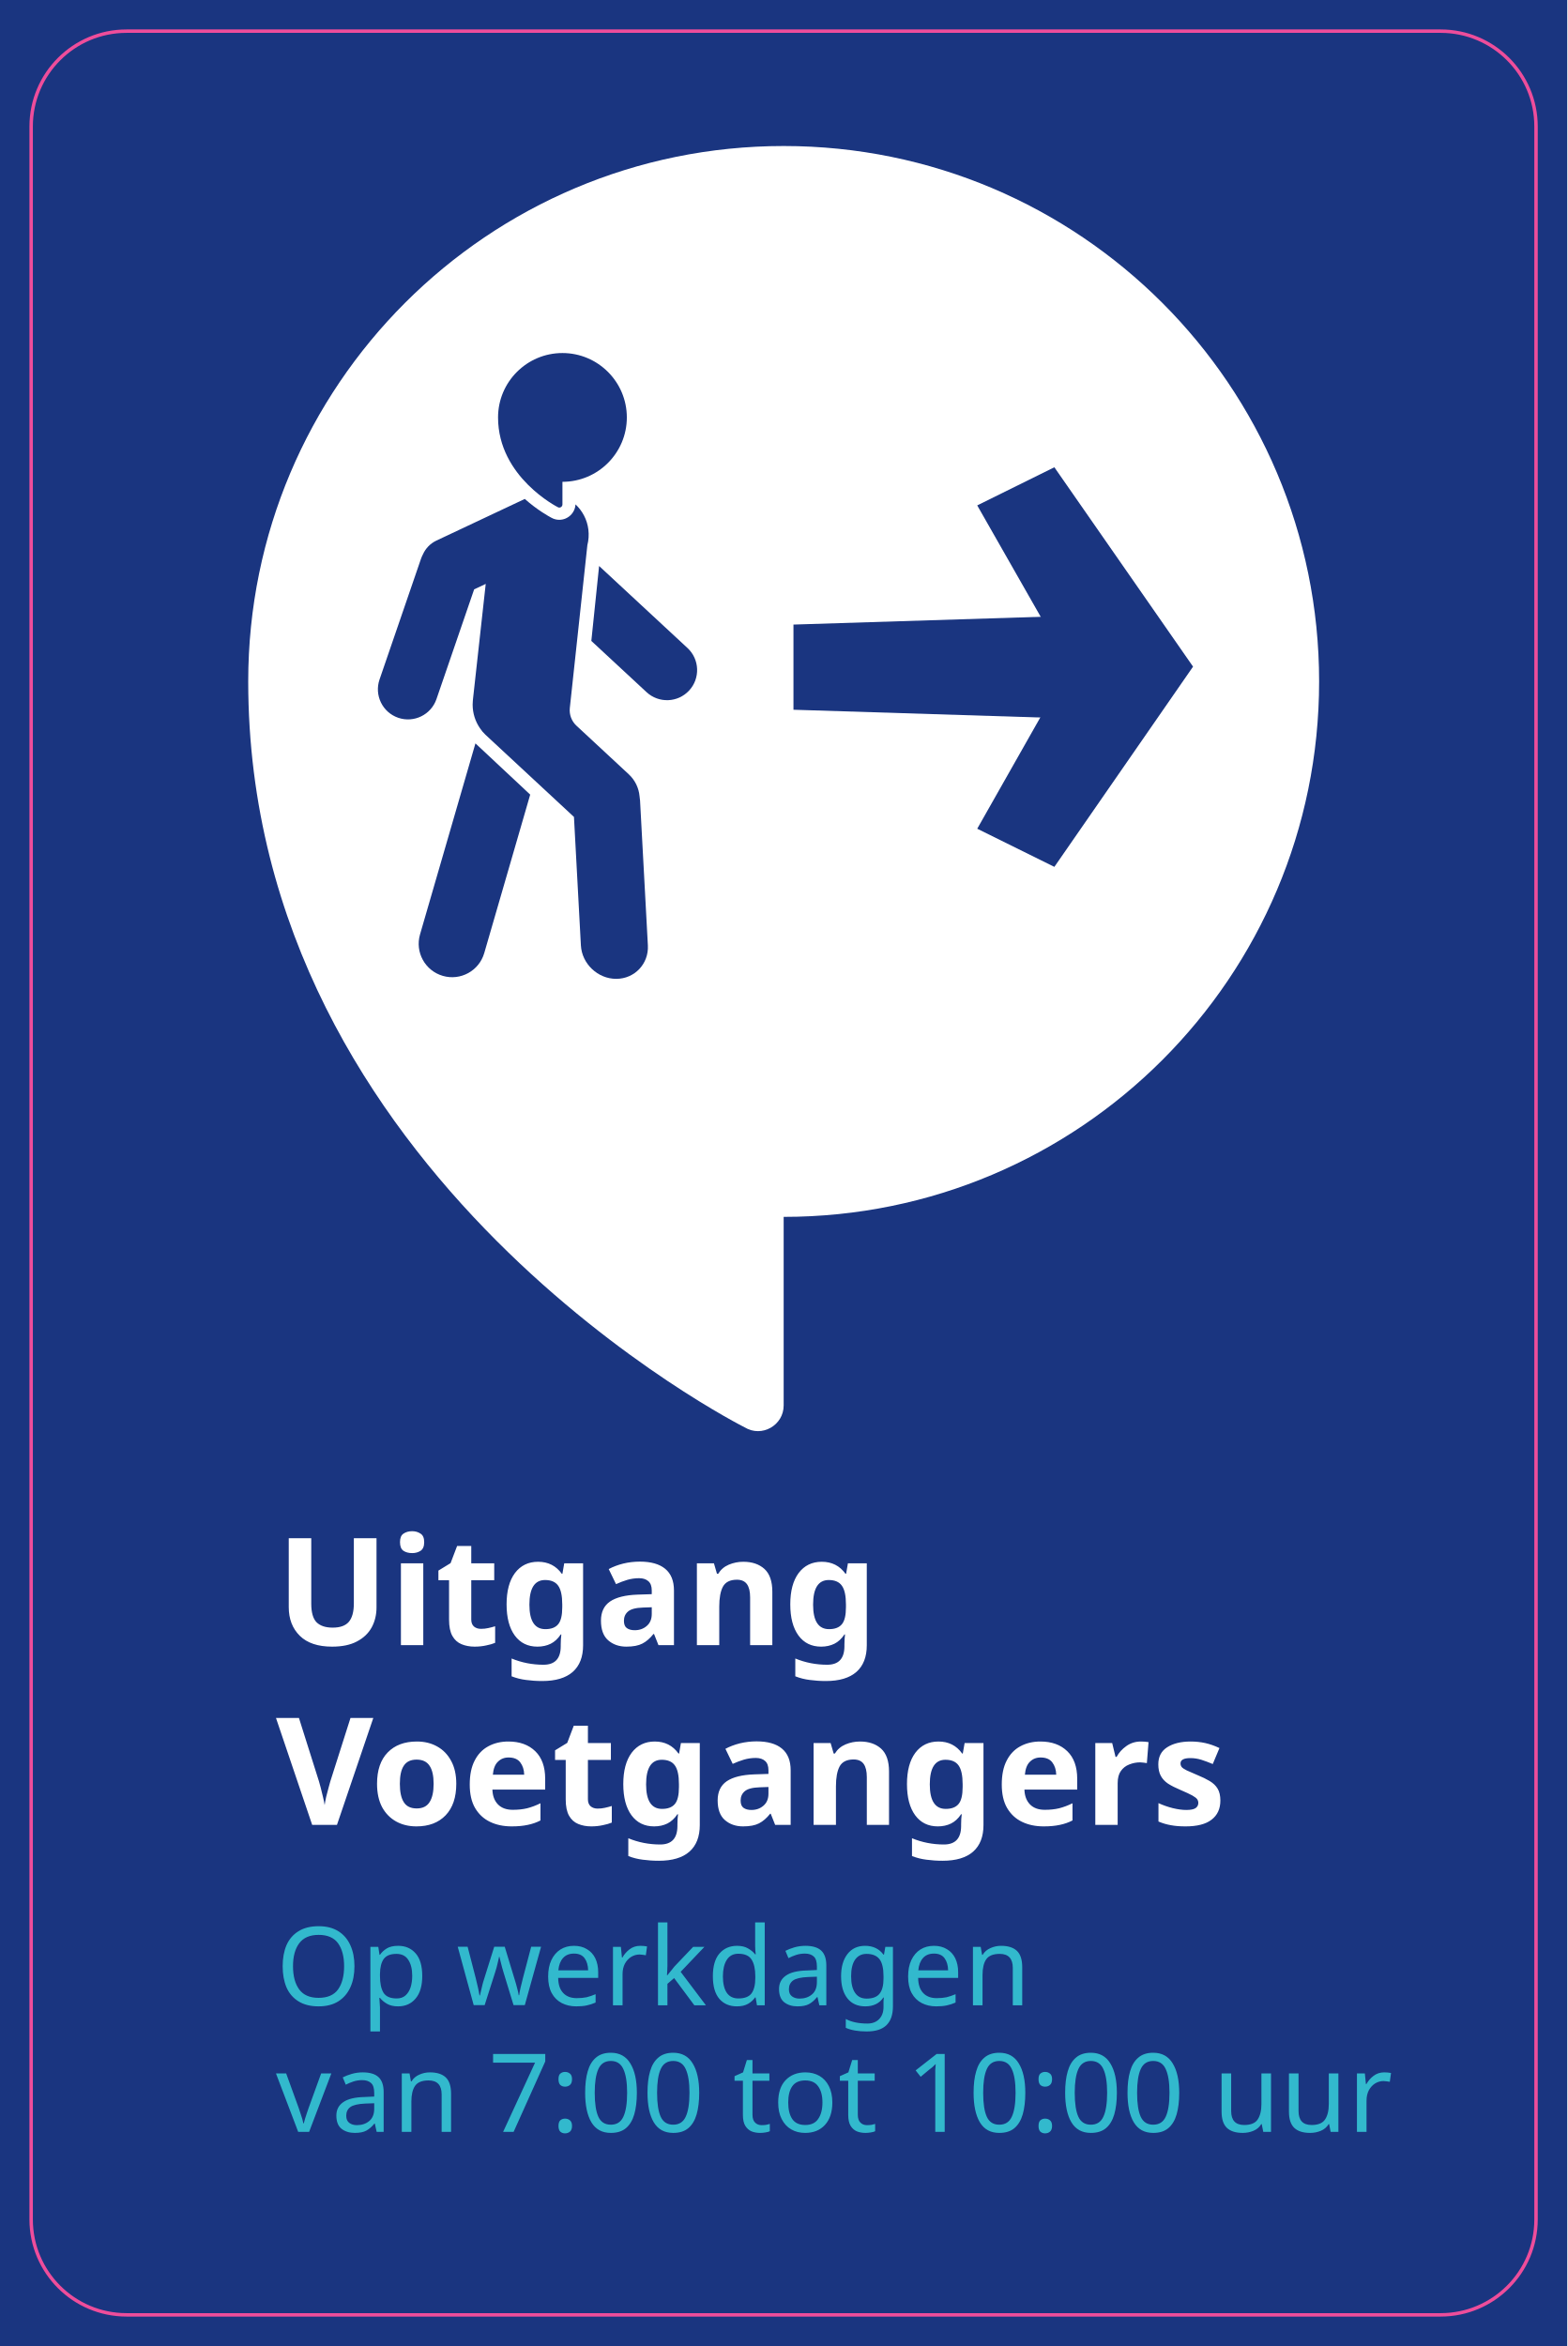
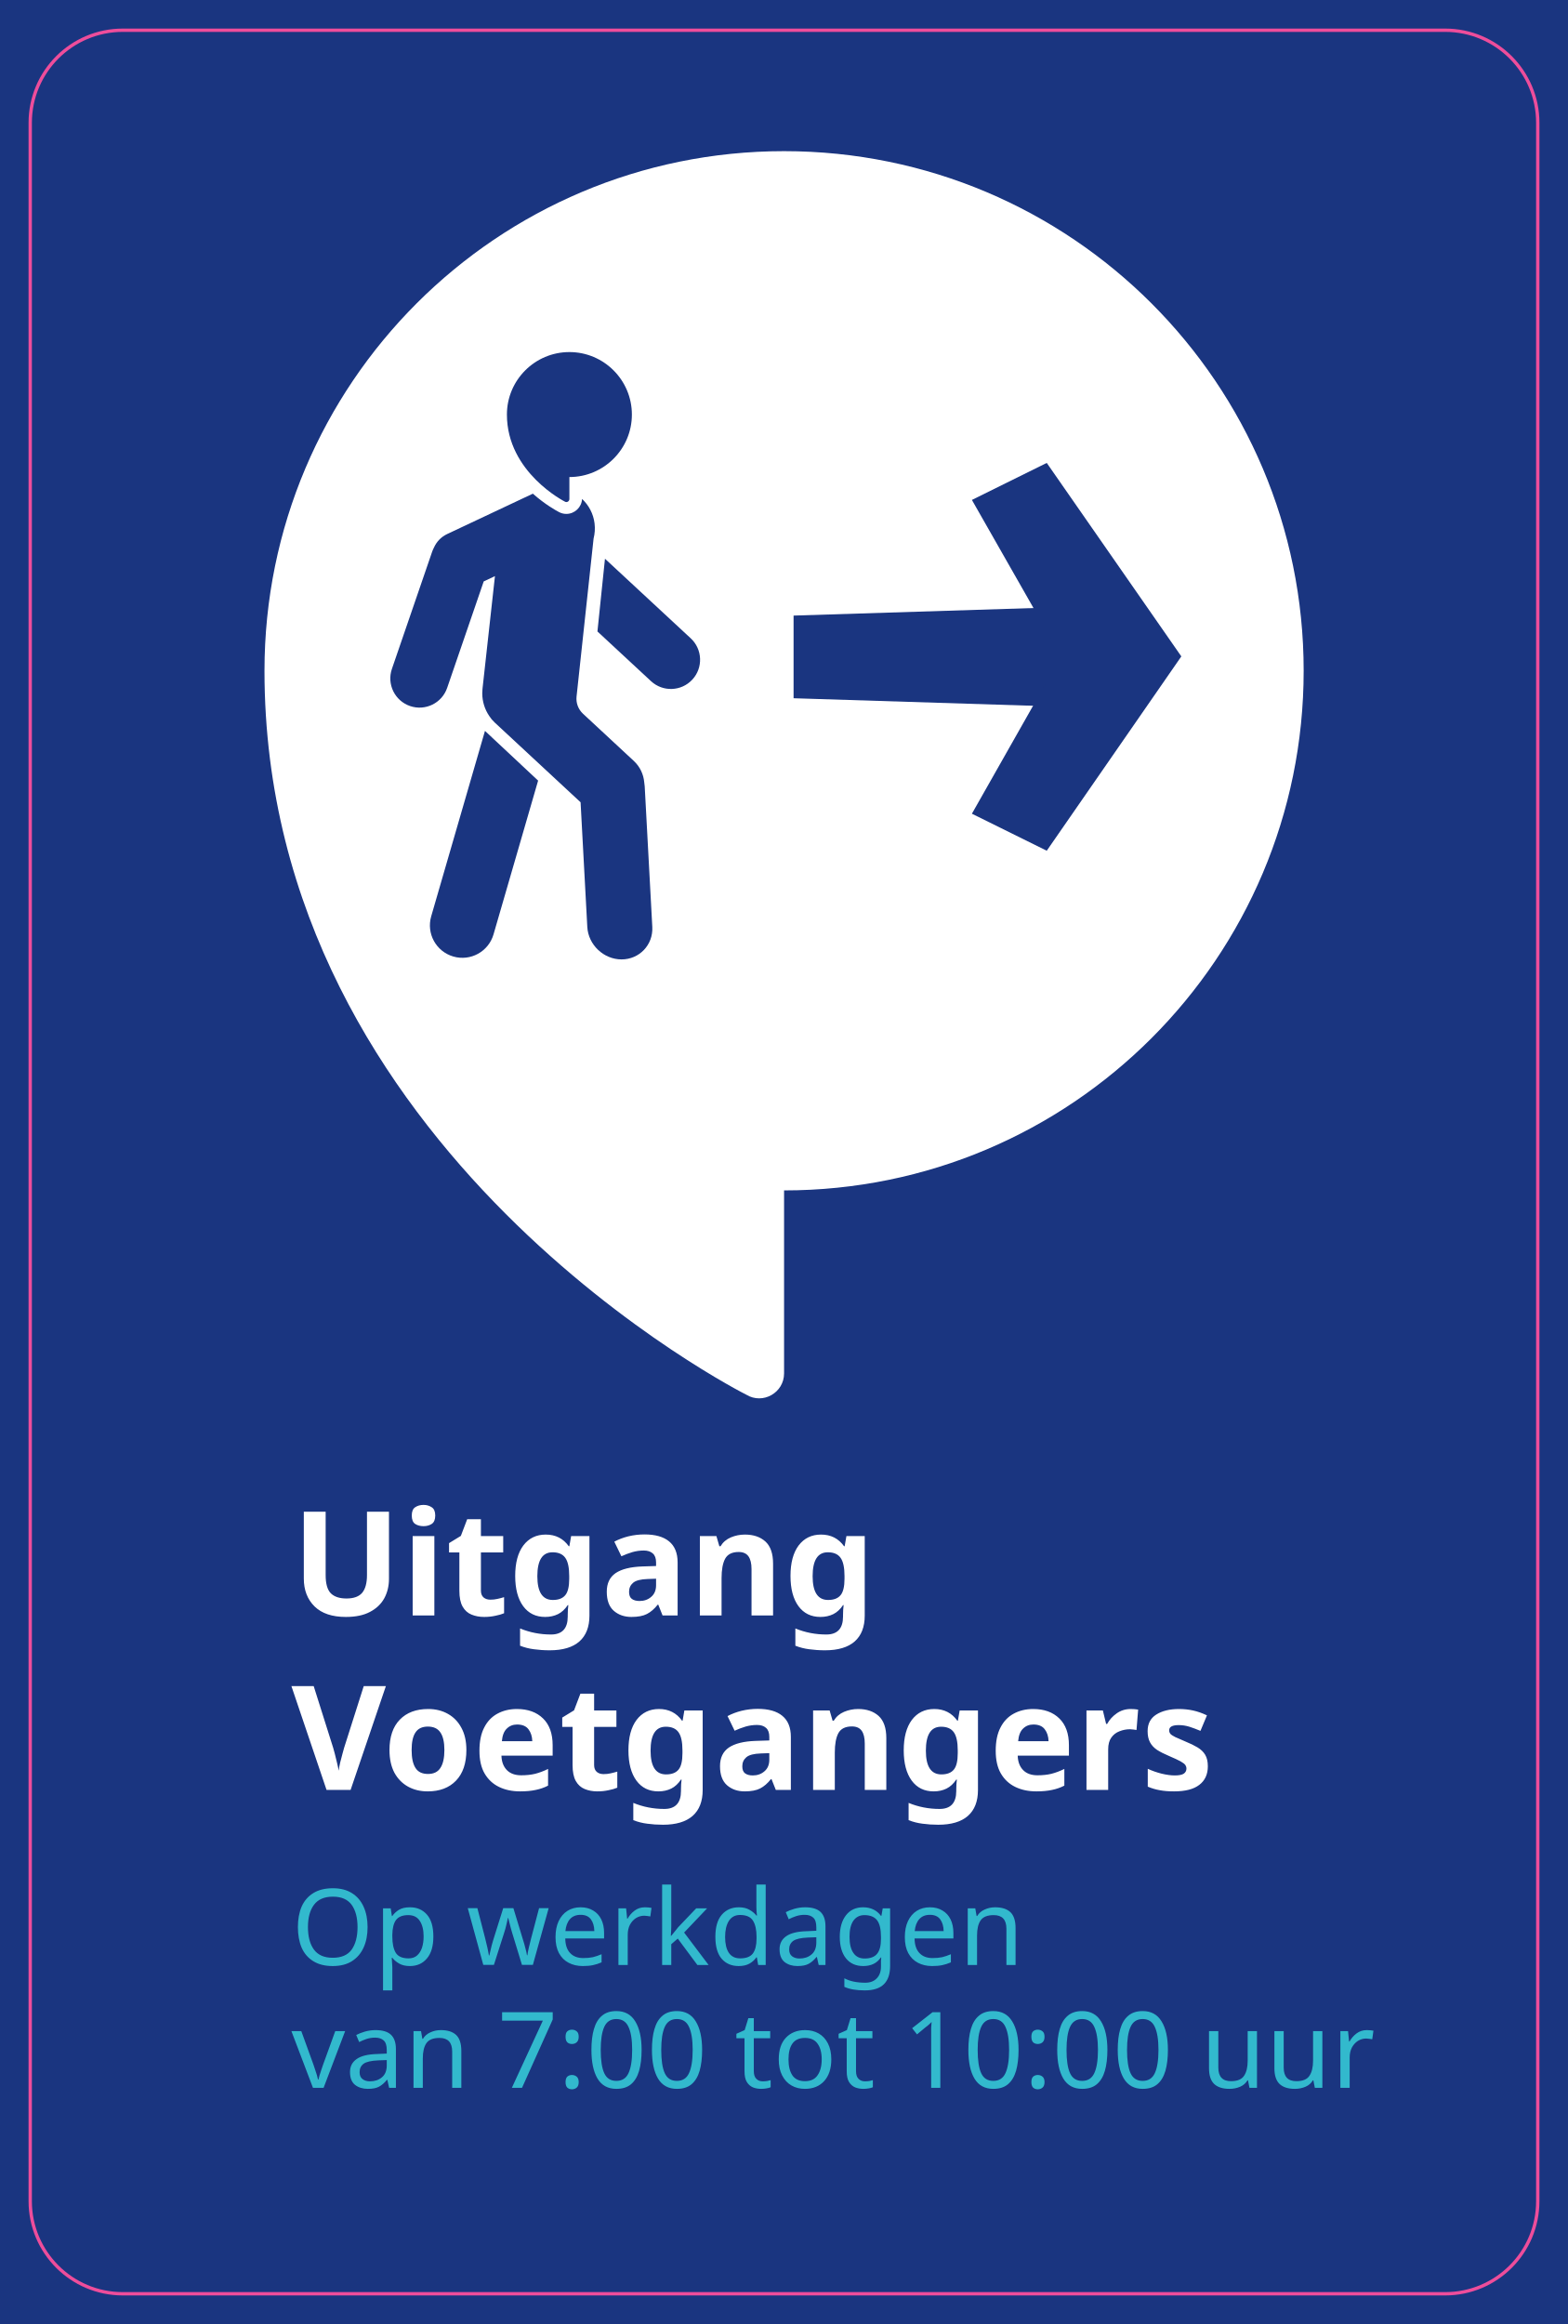
- <svg xmlns="http://www.w3.org/2000/svg" width="161mm" height="241mm" viewBox="0 0 161 241">
+ <svg xmlns="http://www.w3.org/2000/svg" width="166mm" height="246mm" viewBox="0 0 166 246">
  <g id="py-app-sign-kolom-looproute-rechts-template">
-     <rect x="0" y="0" width="161" height="241" fill="#1A3580" id="bleed-background" data-variable="background-colour" />
+     <rect x="0" y="0" width="166" height="246" fill="#1A3580" id="bleed-background" data-variable="background-colour" />
    <g id="py-atom-shape-bubble-solid">
-       <g data-element="py-atom-shape-bubble-solid" transform="translate(25.5 15) scale(3.056 3.056)">
+       <g data-element="py-atom-shape-bubble-solid" transform="translate(28 16) scale(3.056 3.056)">
        <path d="M18 0C8.059 0 0 8.058 0 17.998C0 34.701 16.691 43.073 16.691 43.073C17.264 43.423 18 43.006 18 42.335L18 35.997C27.941 35.997 36 27.939 36 17.998C36 8.058 27.941 0 18 0" fill="#FFFFFF" />
      </g>
    </g>
    <g id="py-atom-figure-walk">
-       <g data-element="py-atom-figure-walk" transform="translate(38.435 36.267) scale(1.264 1.264)">
+       <g data-element="py-atom-figure-walk" transform="translate(40.935 37.267) scale(1.264 1.264)">
        <path d="M21.613 36.368C21.607 36.253 21.593 36.14 21.573 36.029C21.515 35.366 21.22 34.722 20.694 34.234L16.443 30.286C16.047 29.918 15.847 29.385 15.905 28.847L17.331 15.615C17.434 15.214 17.466 14.785 17.412 14.342C17.314 13.541 16.93 12.826 16.367 12.299C16.33 12.997 15.752 13.553 15.046 13.553C14.819 13.553 14.599 13.494 14.403 13.382C14.202 13.277 13.274 12.769 12.246 11.858L5.064 15.241C4.556 15.481 4.18 15.886 3.967 16.361C3.905 16.476 3.852 16.597 3.808 16.724L0.439 26.534C0 27.812 0.68 29.204 1.958 29.643C3.236 30.081 4.628 29.401 5.067 28.123L8.129 19.206L9.07 18.763L8.035 28.128C8.035 28.128 8.007 28.422 8.007 28.572C8.007 29.28 8.224 29.937 8.595 30.481C8.719 30.675 8.87 30.856 9.047 31.021L16.242 37.702L16.805 48.143C16.886 49.638 18.177 50.861 19.674 50.861C21.171 50.861 22.329 49.638 22.249 48.143L21.613 36.368" fill="#1A3580" />
        <path d="M10.072 5.233C10.072 2.346 12.418 0 15.305 0C18.193 0 20.539 2.346 20.539 5.233C20.539 8.119 18.193 10.466 15.305 10.466L15.305 12.306C15.305 12.501 15.087 12.628 14.926 12.524C14.926 12.524 10.072 10.086 10.072 5.233" fill="#1A3580" />
        <path d="M25.47 23.974L18.285 17.307L17.654 23.397L22.141 27.56C23.132 28.479 24.68 28.422 25.599 27.431L25.599 27.431C26.518 26.441 26.46 24.893 25.47 23.974" fill="#1A3580" />
        <path d="M3.73 47.252C3.312 48.694 4.141 50.201 5.583 50.619C7.025 51.038 8.532 50.208 8.95 48.766L12.685 35.888L8.234 31.724L3.73 47.252" fill="#1A3580" />
      </g>
    </g>
    <g id="py-atom-arrow-up-plain" data-variable="arrow-direction">
-       <g data-element="py-atom-arrow-up-plain" transform="translate(81.498 48) rotate(90 20.533 20.534) scale(0.821 0.821)">
+       <g data-element="py-atom-arrow-up-plain" transform="translate(83.998 49) rotate(90 20.533 20.534) scale(0.821 0.821)">
        <path d="M19.683 50.001L18.319 6.661L31.705 6.661L30.341 50.001L19.683 50.001" fill="#1A3580" />
        <path d="M24.946 15.51L4.772 27.006L0 17.354L24.946 0L50 17.354L45.228 27.006L24.946 15.51" fill="#1A3580" />
      </g>
    </g>
    <g id="variables">
-       <text x="28.352" y="169" font-family="Ubuntu" font-size="15.388" font-weight="bold" fill="#FFFFFF" data-variable="caption-1" xml:space="preserve">Uitgang</text>
-       <text x="28.352" y="187.466" font-family="Ubuntu" font-size="15.388" font-weight="bold" fill="#FFFFFF" data-variable="caption-2" xml:space="preserve">Voetgangers</text>
-       <text x="28.352" y="206" font-family="Ubuntu Medium" font-size="11.2" fill="#32B9CD" data-variable="when-1" xml:space="preserve">Op werkdagen</text>
-       <text x="28.352" y="219" font-family="Ubuntu Medium" font-size="11.2" fill="#32B9CD" data-variable="when-2" xml:space="preserve">van 7:00 tot 10:00 uur</text>
+       <text x="30.852" y="171" font-family="Ubuntu" font-size="15.388" font-weight="bold" fill="#FFFFFF" data-variable="caption-1" xml:space="preserve">Uitgang</text>
+       <text x="30.852" y="189.466" font-family="Ubuntu" font-size="15.388" font-weight="bold" fill="#FFFFFF" data-variable="caption-2" xml:space="preserve">Voetgangers</text>
+       <text x="30.852" y="208" font-family="Ubuntu Medium" font-size="11.2" fill="#32B9CD" data-variable="when-1" xml:space="preserve">Op werkdagen</text>
+       <text x="30.852" y="221" font-family="Ubuntu Medium" font-size="11.2" fill="#32B9CD" data-variable="when-2" xml:space="preserve">van 7:00 tot 10:00 uur</text>
    </g>
    <g id="cut-contour" data-spot="ThruCut">
-       <rect x="3.2" y="3.2" width="154.6" height="234.6" fill="none" stroke="#EE4D9B" stroke-width="0.353" rx="9.8" ry="9.8" />
+       <rect x="3.2" y="3.2" width="159.6" height="239.6" fill="none" stroke="#EE4D9B" stroke-width="0.353" rx="9.8" ry="9.8" />
    </g>
    <g id="guides" visibility="hidden">
-       <rect x="3" y="3" width="155" height="235" fill="none" stroke="#00A0E0" stroke-width="0.2" />
+       <rect x="3" y="3" width="160" height="240" fill="none" stroke="#00A0E0" stroke-width="0.2" />
    </g>
  </g>
</svg>
